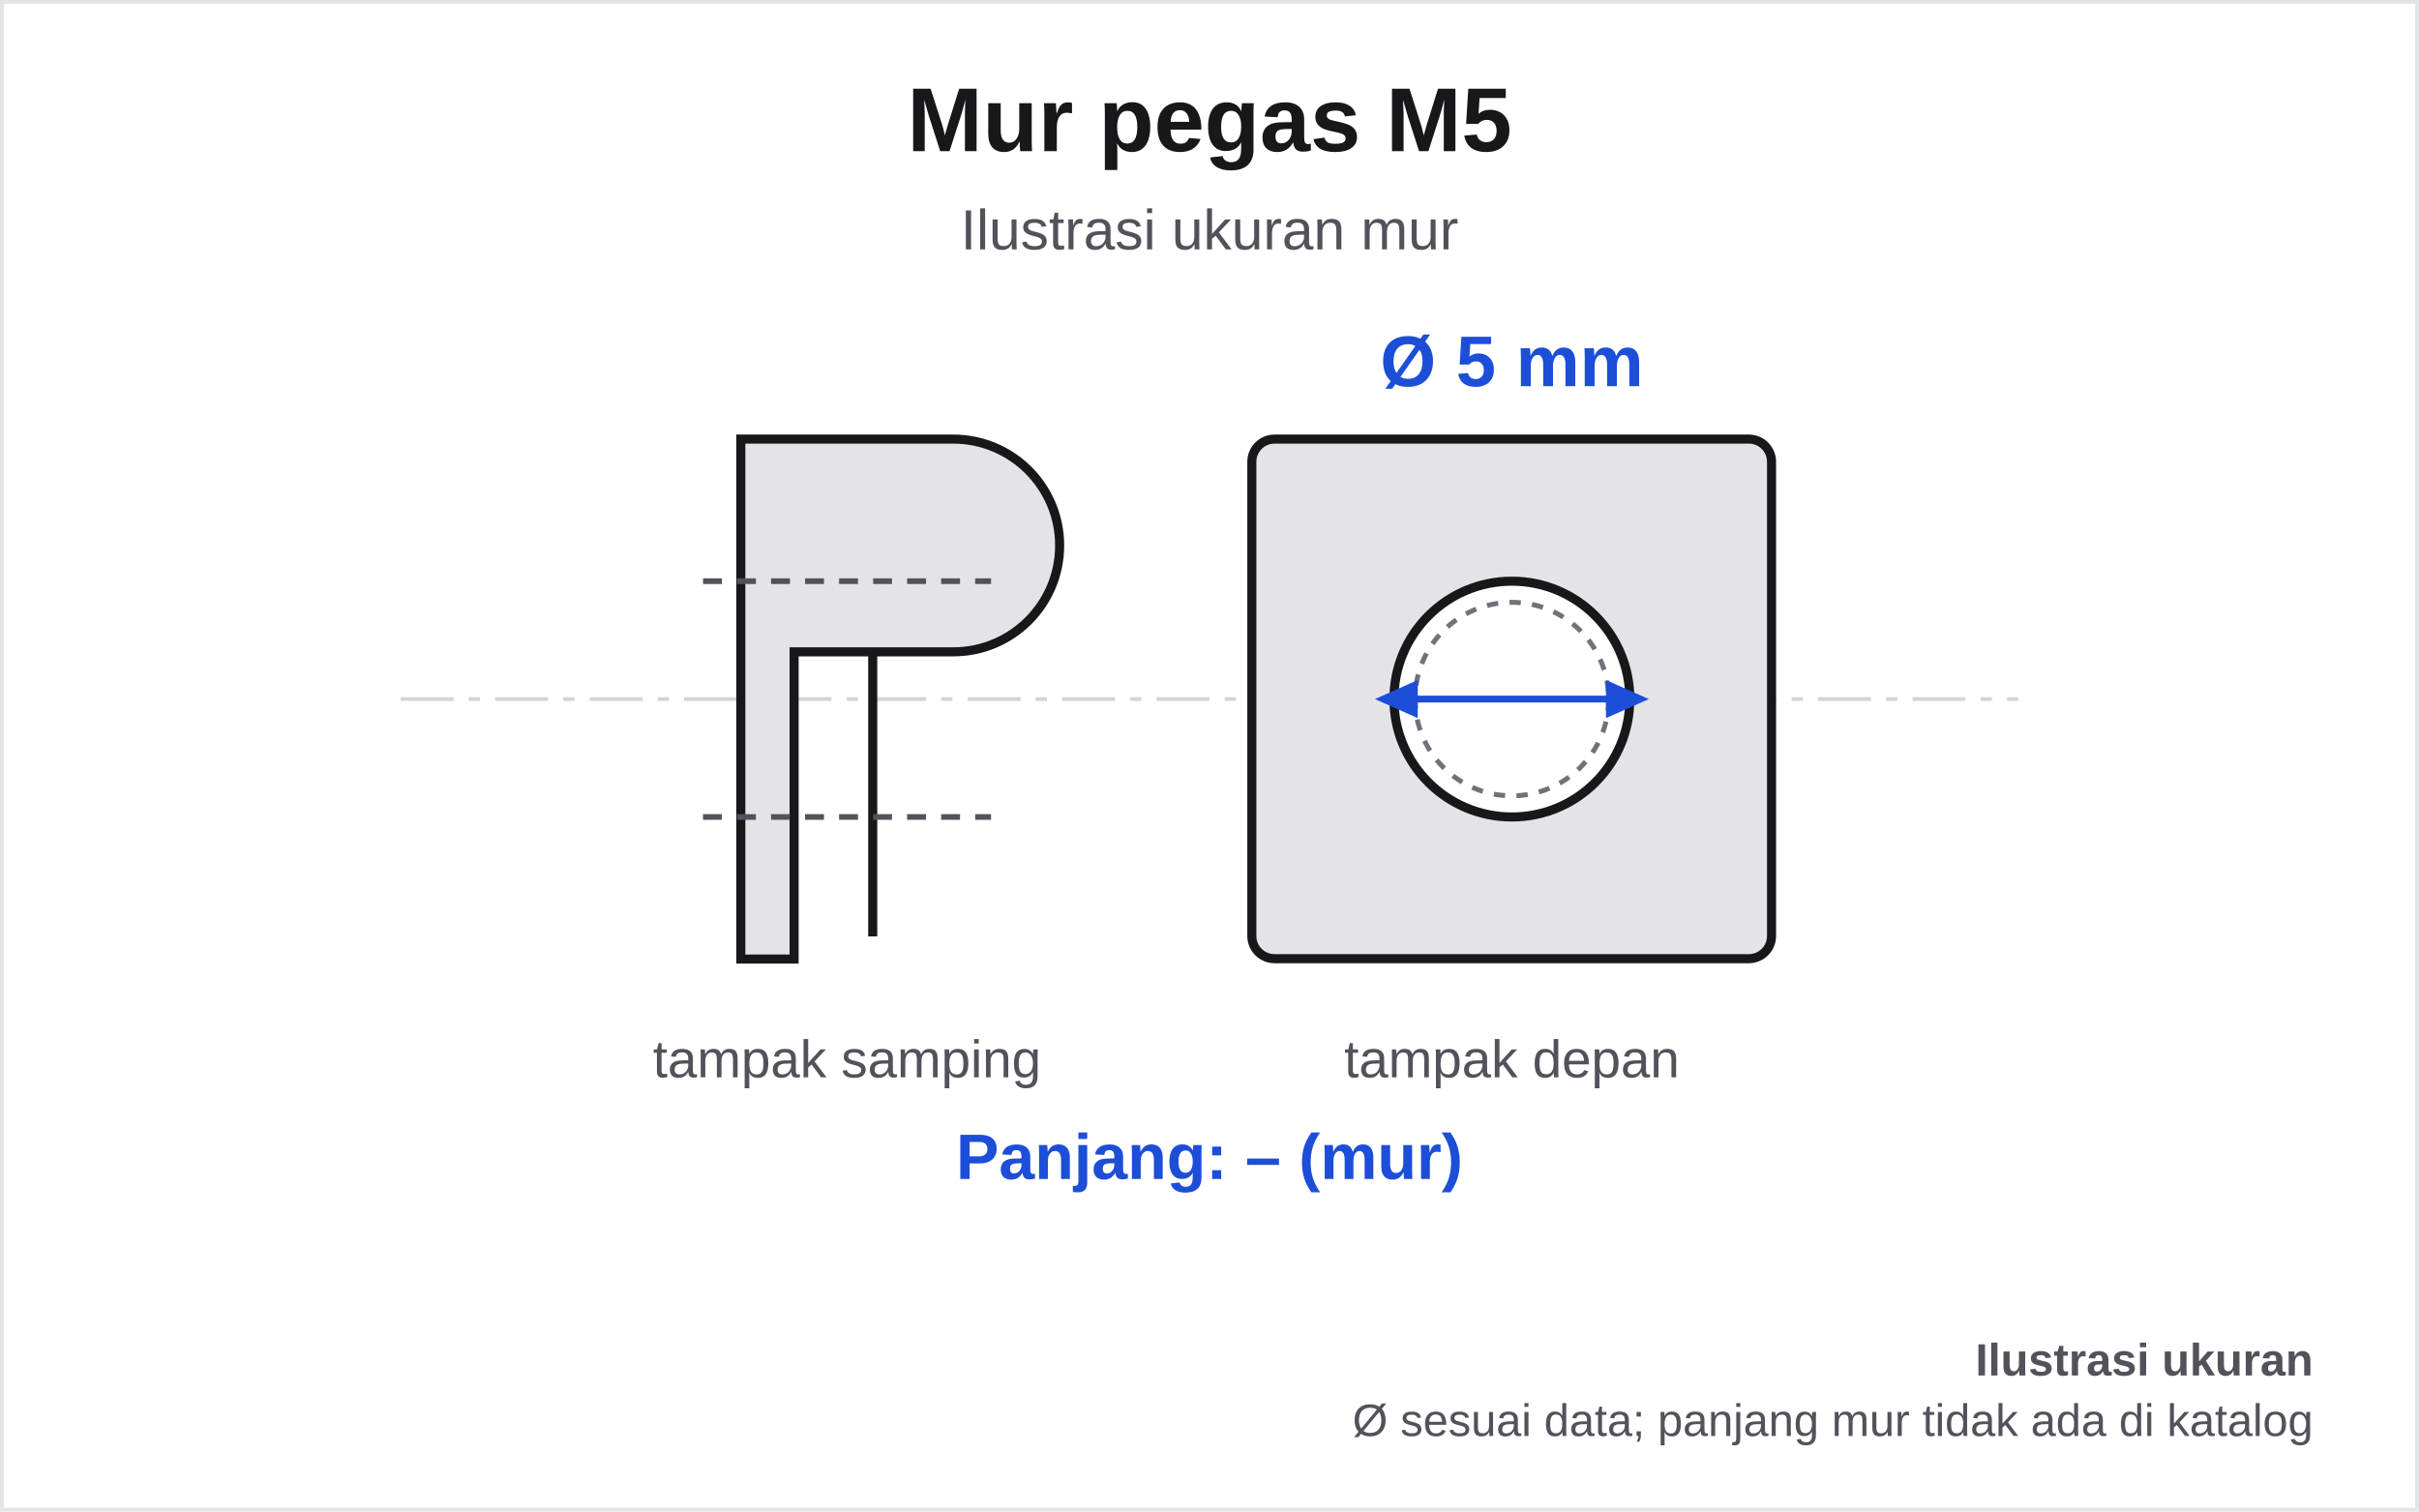
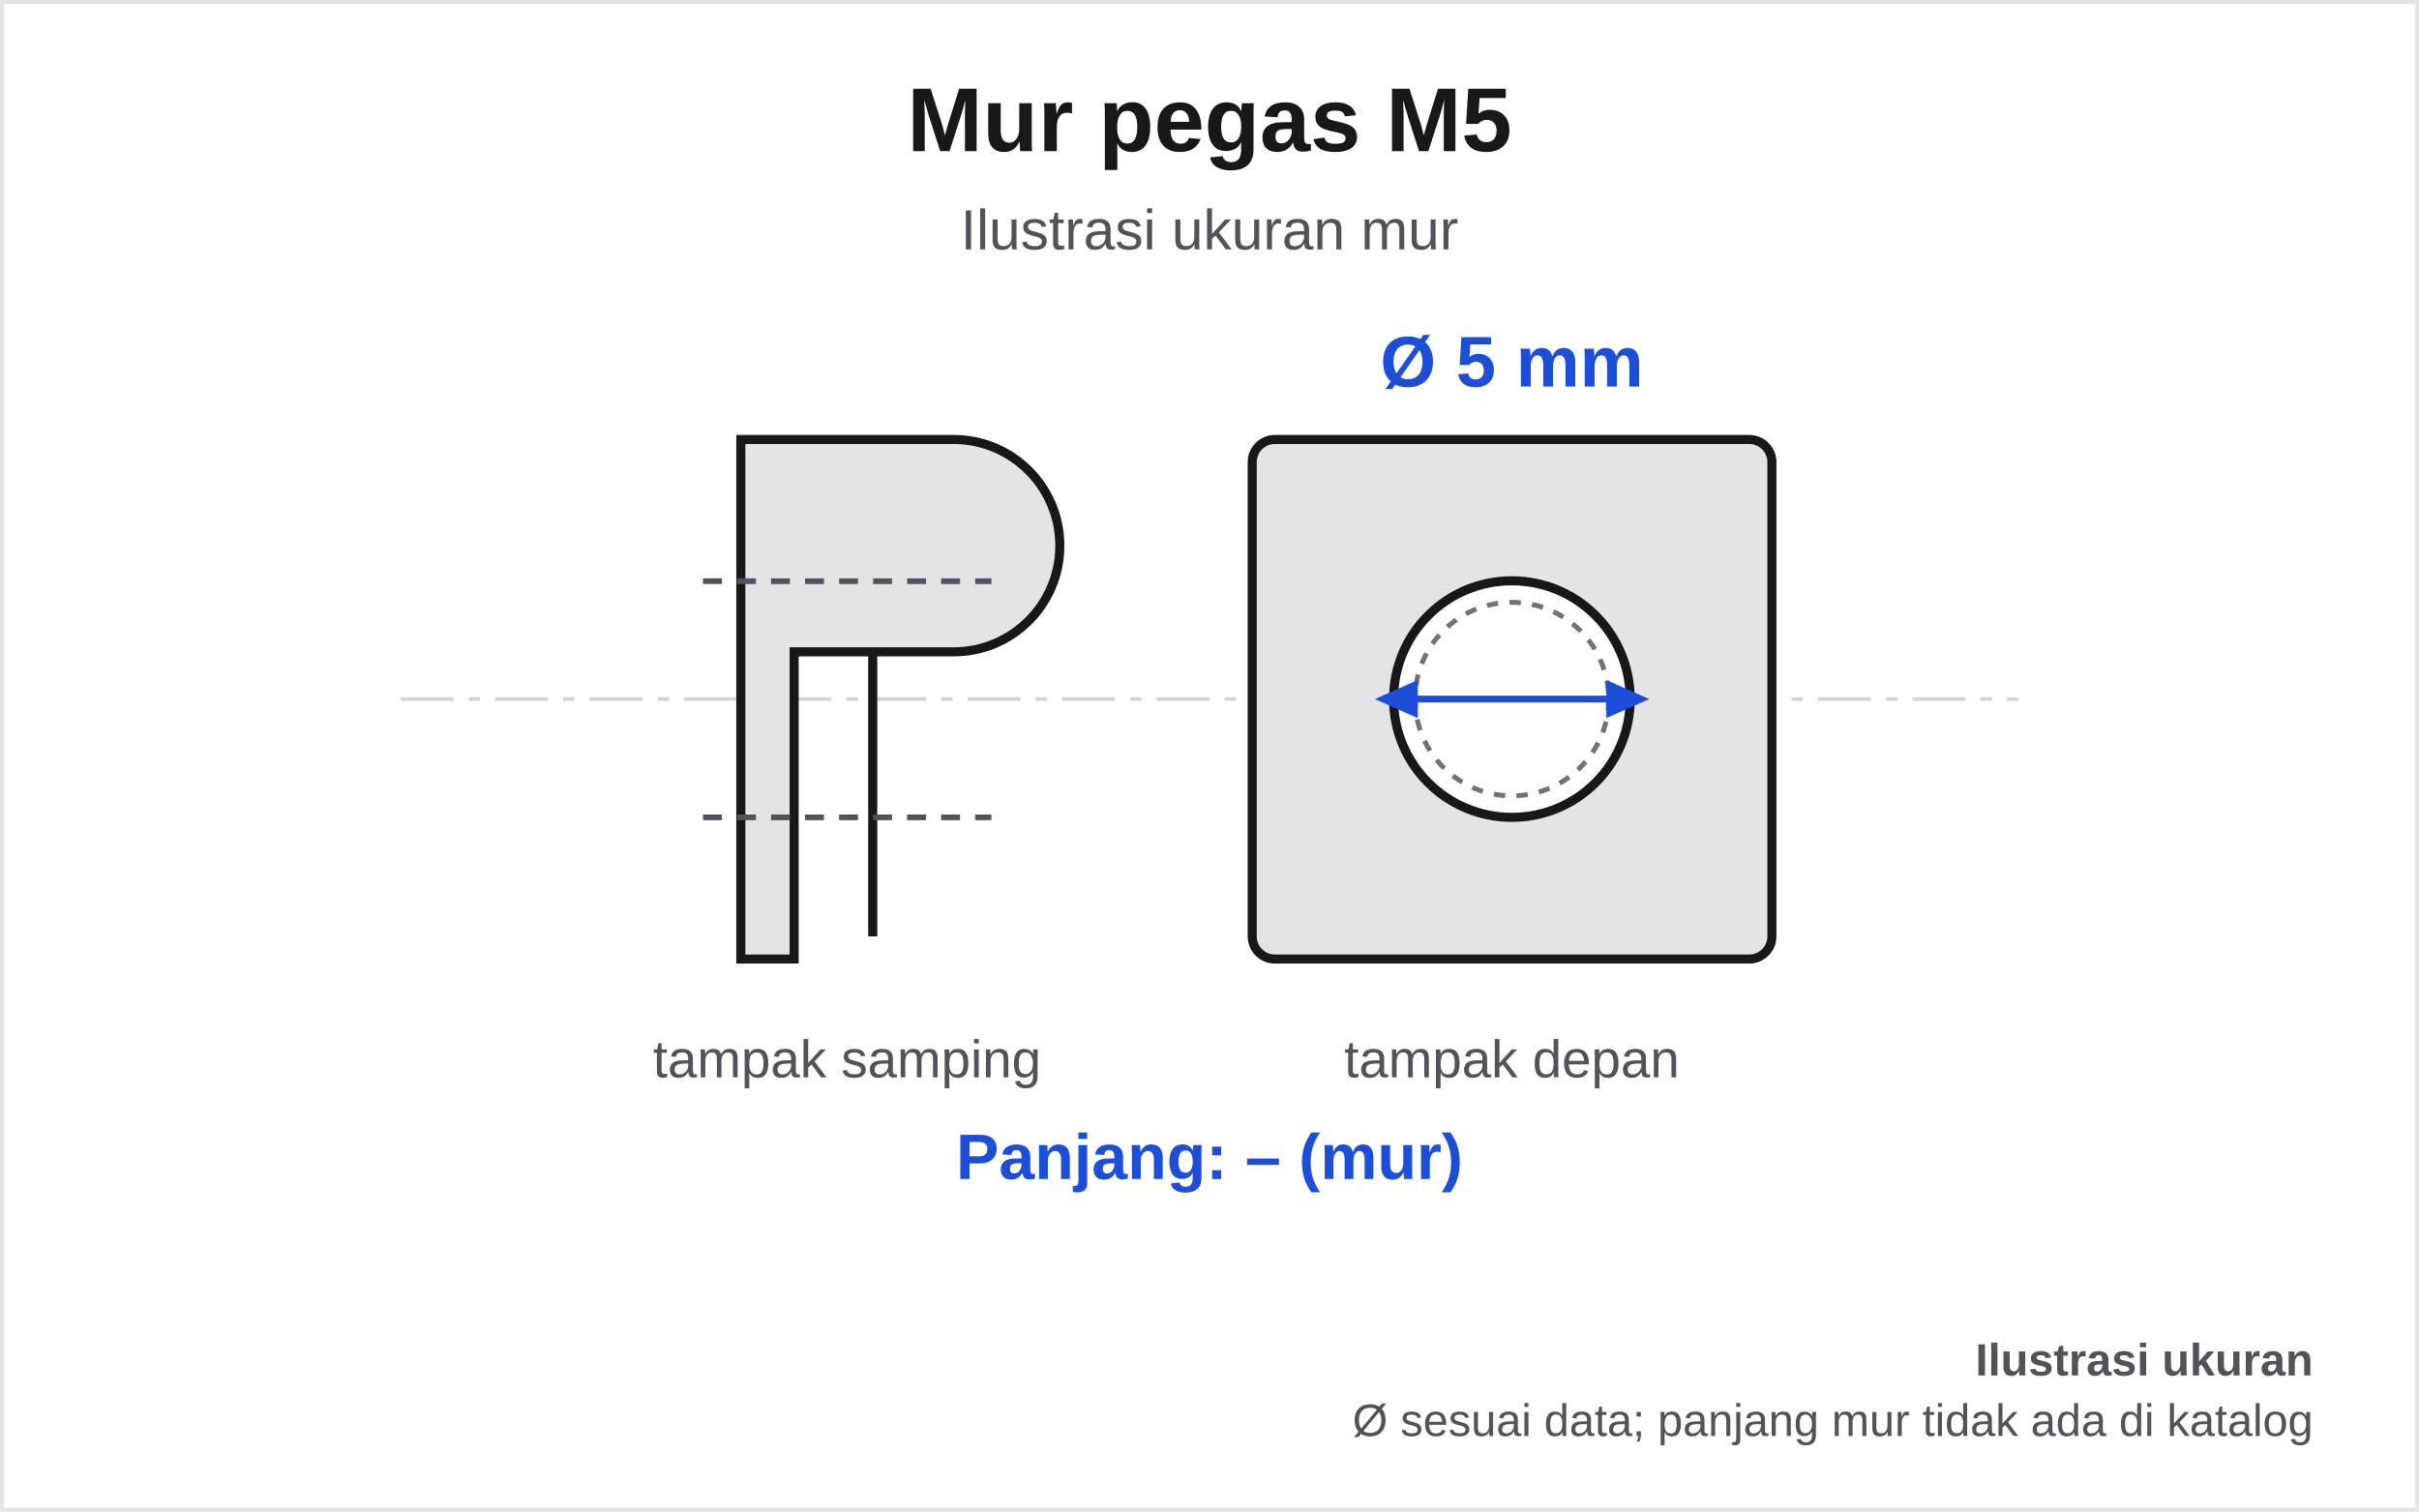
<svg xmlns="http://www.w3.org/2000/svg" viewBox="0 0 640 400" width="640" height="400" role="img" aria-label="Ilustrasi ukuran mur Mur pegas M5">
  <defs>
    <marker id="a" viewBox="0 0 10 10" refX="5" refY="5" markerWidth="7" markerHeight="7" orient="auto-start-reverse">
      <path d="M0,1 L9,5 L0,9 z" fill="#1D4ED8" />
    </marker>
  </defs>
  <rect width="640" height="400" fill="#FFFFFF" />
  <rect x="0.5" y="0.5" width="639" height="399" fill="none" stroke="#E4E4E7" />
  <text x="320" y="40" text-anchor="middle" font-family="Arial, sans-serif" font-size="24" font-weight="700" fill="#18181B">Mur pegas M5</text>
  <text x="320" y="66" text-anchor="middle" font-family="Arial, sans-serif" font-size="15" fill="#52525B">Ilustrasi ukuran mur</text>
  <line x1="106" y1="185" x2="534" y2="185" stroke="#D4D4D8" stroke-width="1" stroke-dasharray="14 4 3 4" />
-   <path d="M196.0,116.2 H252.2 A28.1,28.1 0 0 1 252.2,172.5 H210.1 V253.8 H196.0 Z" fill="#E4E4E7" stroke="#18181B" stroke-width="2.4" />
+   <path d="M196.0,116.3 H252.3 A28.1,28.1 0 0 1 252.3,172.5 H210.1 V253.8 H196.0 Z" fill="#E4E4E7" stroke="#18181B" stroke-width="2.4" />
  <line x1="230.9" y1="172.5" x2="230.9" y2="247.8" stroke="#18181B" stroke-width="2.4" />
-   <line x1="186.0" y1="153.8" x2="262.2" y2="153.8" stroke="#52525B" stroke-width="1.5" stroke-dasharray="5 4" />
-   <line x1="186.0" y1="216.2" x2="262.2" y2="216.2" stroke="#52525B" stroke-width="1.5" stroke-dasharray="5 4" />
+   <line x1="186.0" y1="153.8" x2="262.3" y2="153.8" stroke="#52525B" stroke-width="1.5" stroke-dasharray="5 4" />
+   <line x1="186.0" y1="216.3" x2="262.3" y2="216.3" stroke="#52525B" stroke-width="1.5" stroke-dasharray="5 4" />
  <text x="224.1" y="285.1" text-anchor="middle" font-family="Arial, sans-serif" font-size="14" fill="#52525B">tampak samping</text>
-   <rect x="331.2" y="116.2" width="137.5" height="137.5" rx="6" fill="#E4E4E7" stroke="#18181B" stroke-width="2.4" />
-   <circle cx="400" cy="185" r="31.2" fill="#FFFFFF" stroke="#18181B" stroke-width="2.4" />
+   <rect x="331.3" y="116.3" width="137.5" height="137.5" rx="6" fill="#E4E4E7" stroke="#18181B" stroke-width="2.4" />
+   <circle cx="400" cy="185" r="31.3" fill="#FFFFFF" stroke="#18181B" stroke-width="2.4" />
  <circle cx="400" cy="185" r="25.6" fill="none" stroke="#71717A" stroke-width="1.3" stroke-dasharray="3 3" />
-   <line x1="368.8" y1="185.0" x2="431.2" y2="185.0" stroke="#1D4ED8" stroke-width="1.8" marker-start="url(#a)" marker-end="url(#a)" />
-   <text x="400" y="102.2" text-anchor="middle" font-family="Arial, sans-serif" font-size="19" font-weight="700" fill="#1D4ED8">Ø 5 mm</text>
+   <line x1="368.8" y1="185.0" x2="431.3" y2="185.0" stroke="#1D4ED8" stroke-width="1.8" marker-start="url(#a)" marker-end="url(#a)" />
+   <text x="400" y="102.3" text-anchor="middle" font-family="Arial, sans-serif" font-size="19" font-weight="700" fill="#1D4ED8">Ø 5 mm</text>
  <text x="400" y="285.1" text-anchor="middle" font-family="Arial, sans-serif" font-size="14" fill="#52525B">tampak depan</text>
  <text x="320" y="312" text-anchor="middle" font-family="Arial, sans-serif" font-size="17" font-weight="700" fill="#1D4ED8">Panjang: – (mur)</text>
  <text x="612" y="364" text-anchor="end" font-family="Arial, sans-serif" font-size="12" font-weight="700" fill="#52525B">Ilustrasi ukuran</text>
  <text x="612" y="380" text-anchor="end" font-family="Arial, sans-serif" font-size="12" fill="#52525B">Ø sesuai data; panjang mur tidak ada di katalog</text>
</svg>
